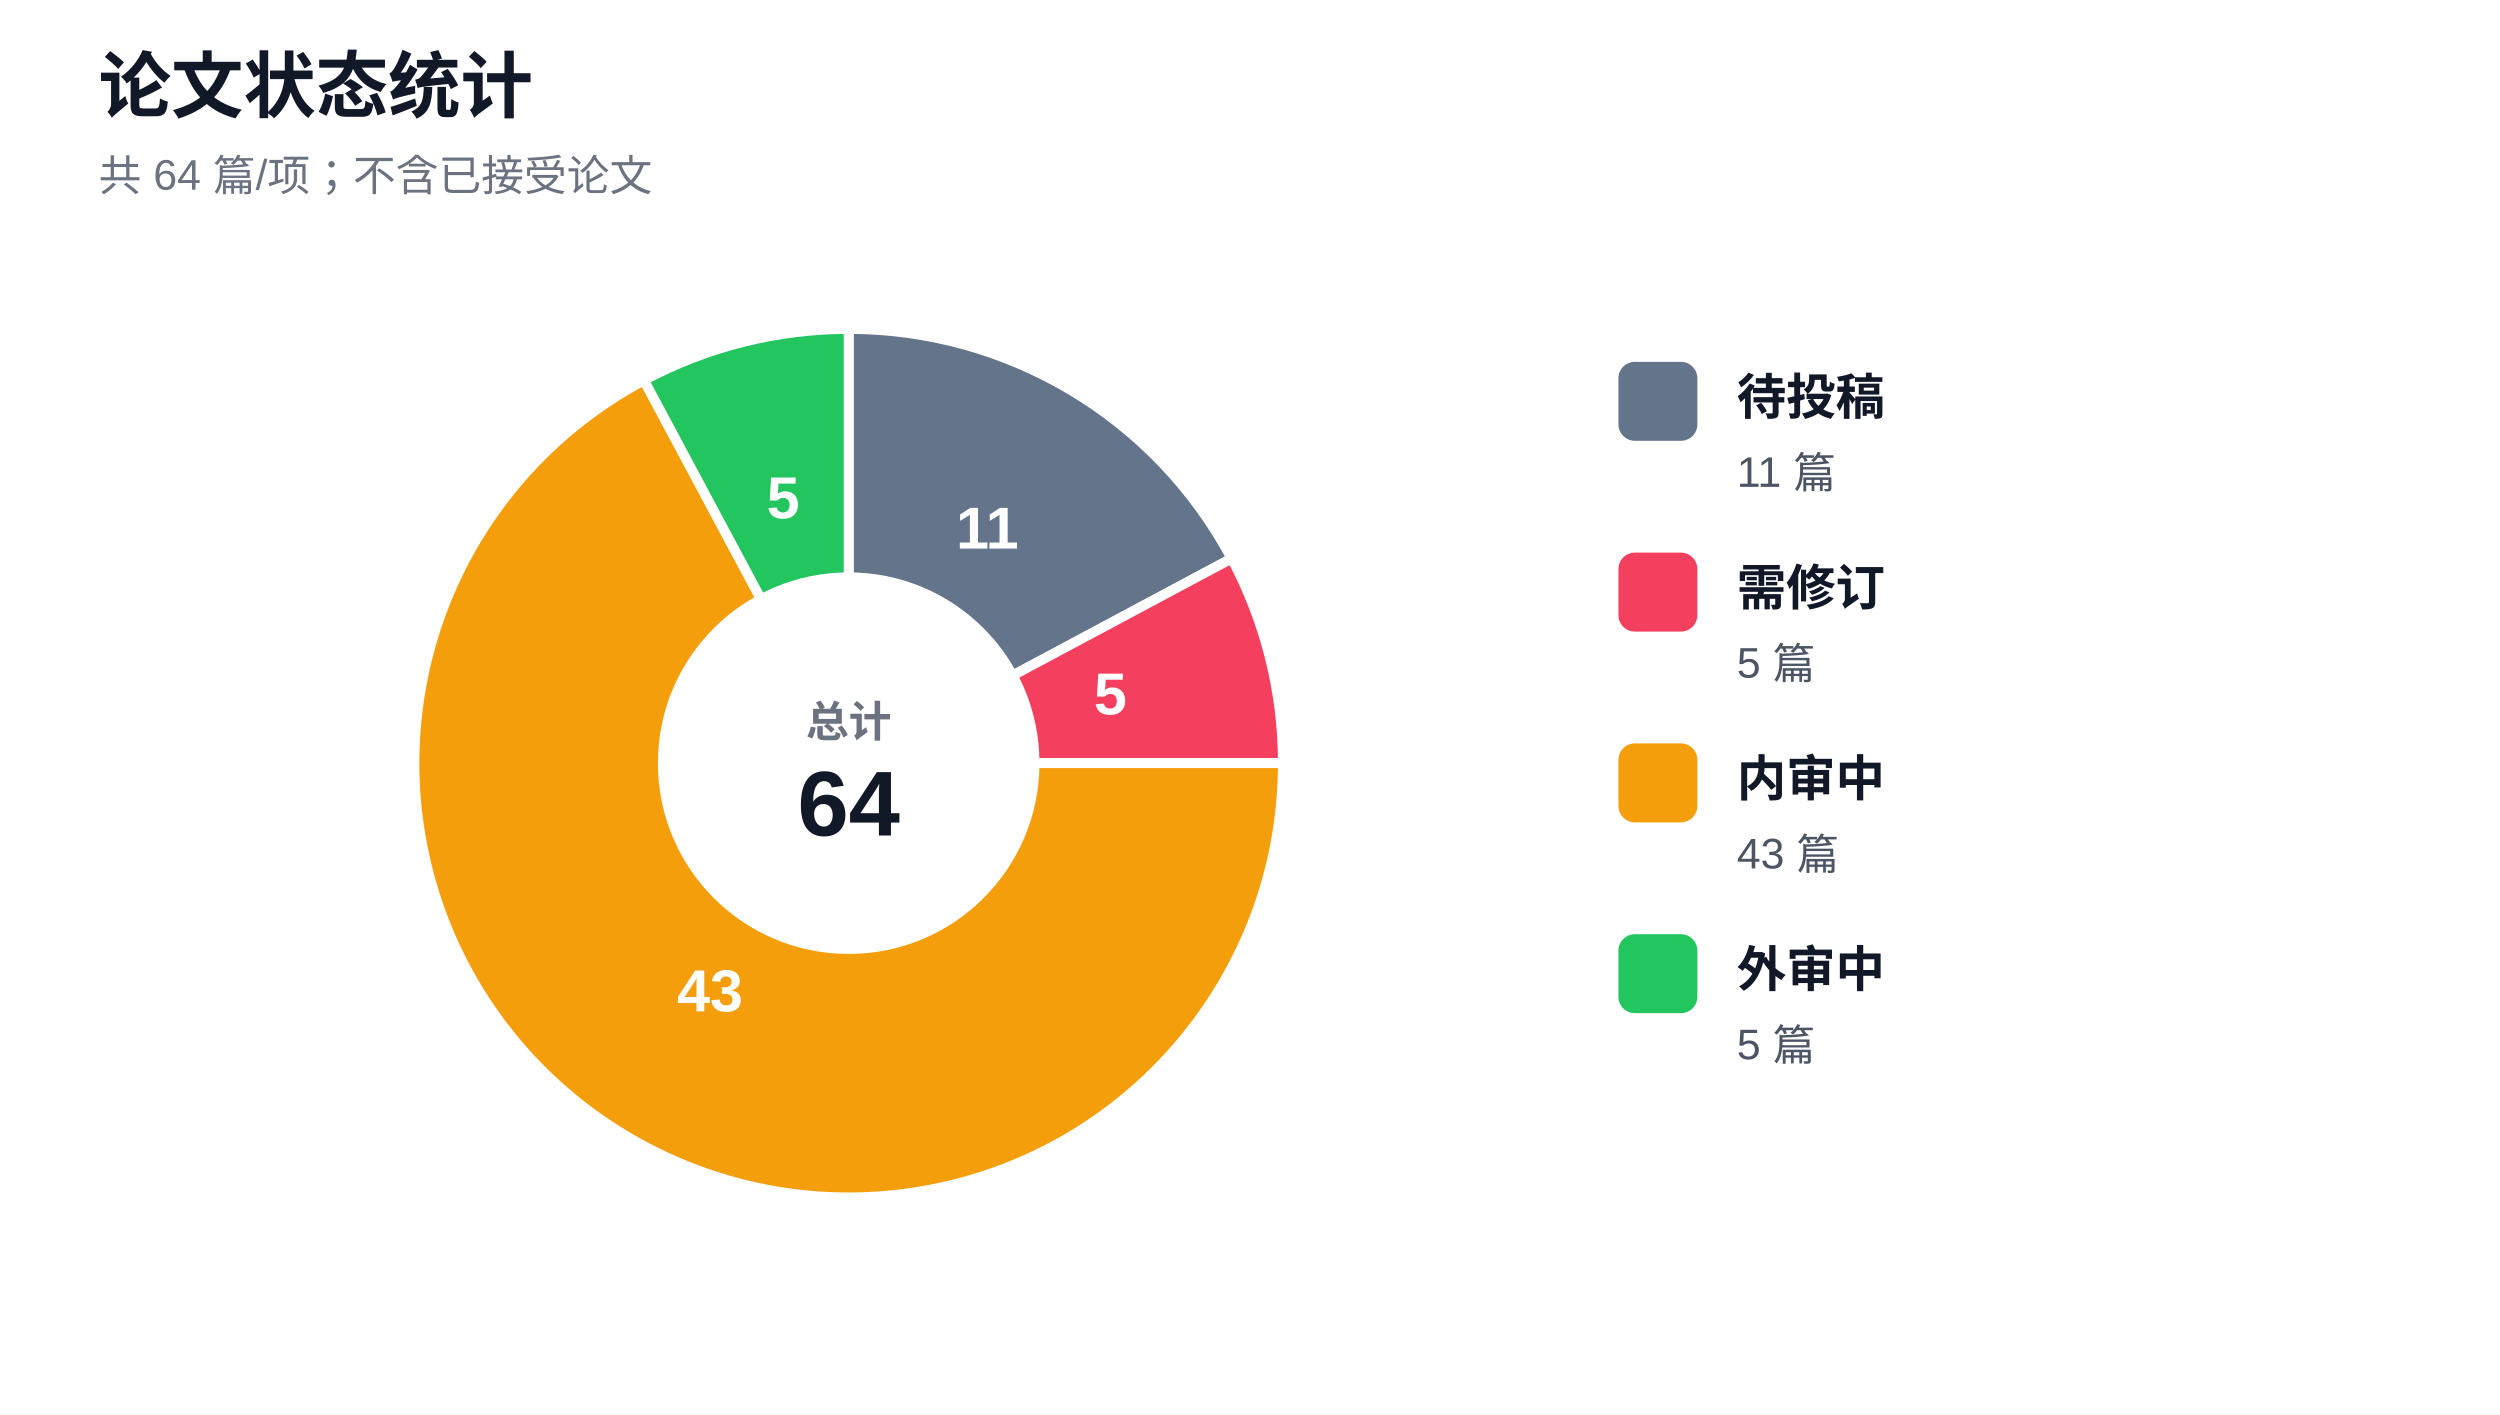
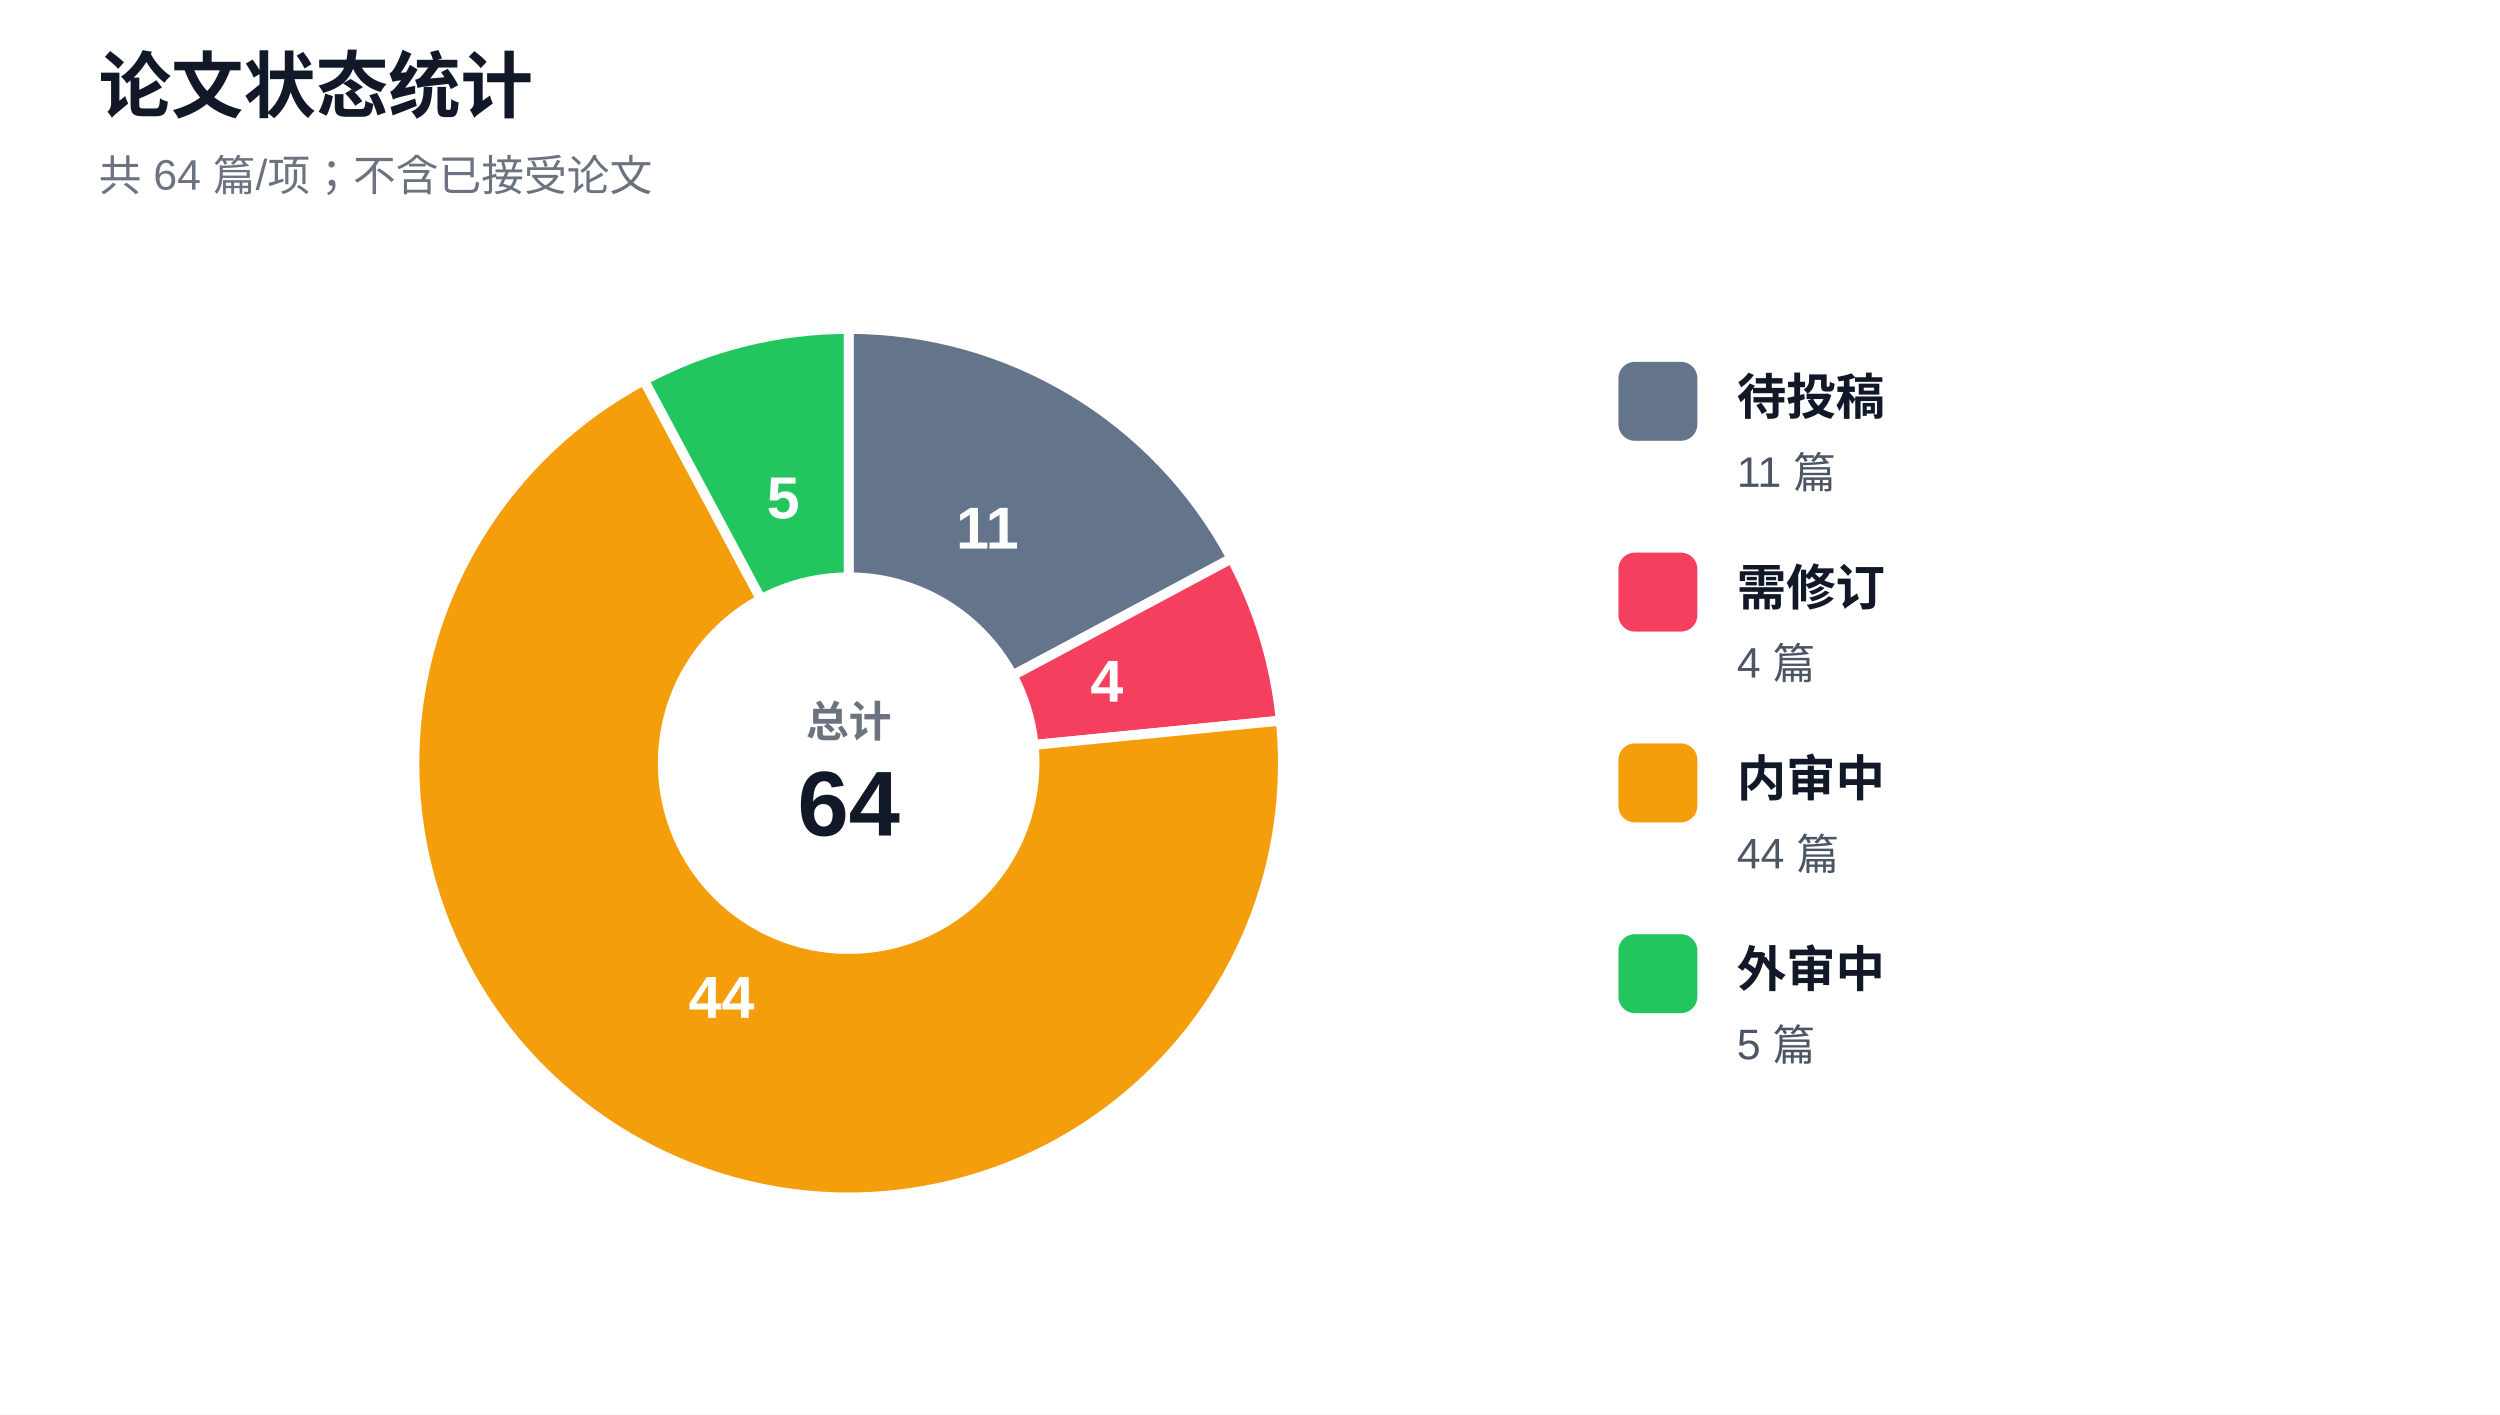
<svg xmlns="http://www.w3.org/2000/svg" width="760" height="430" viewBox="0 0 760 430" role="img" aria-labelledby="title desc">
  <rect width="760" height="430" fill="#ffffff" />
  <text x="30" y="34" fill="#111827" font-family="Arial, Microsoft YaHei, sans-serif" font-size="22" font-weight="700">论文状态统计</text>
  <text x="30" y="58" fill="#6b7280" font-family="Arial, Microsoft YaHei, sans-serif" font-size="13">共 64 篇/项；不含已接受论文</text>
  <g font-family="Arial, Microsoft YaHei, sans-serif">
    <path d="M 258 232 L 258 100 A 132 132 0 0 1 374.414 169.776 Z" fill="#64748b" stroke="#ffffff" stroke-width="3" />
    <text x="300.156" y="161.666" fill="#ffffff" font-size="18" font-weight="800" text-anchor="middle" dominant-baseline="middle">11</text>
-     <path d="M 258 232 L 374.414 169.776 A 132 132 0 0 1 390 232 Z" fill="#f43f5e" stroke="#ffffff" stroke-width="3" />
-     <text x="337.543" y="212.076" fill="#ffffff" font-size="18" font-weight="800" text-anchor="middle" dominant-baseline="middle">5</text>
-     <path d="M 258 232 L 390 232 A 132 132 0 1 1 195.776 115.586 Z" fill="#f59e0b" stroke="#ffffff" stroke-width="3" />
-     <text x="215.844" y="302.334" fill="#ffffff" font-size="18" font-weight="800" text-anchor="middle" dominant-baseline="middle">43</text>
+     <path d="M 258 232 L 374.414 169.776 A 132 132 0 0 1 389.364 219.062 Z" fill="#f43f5e" stroke="#ffffff" stroke-width="3" />
+     <text x="336.469" y="208.197" fill="#ffffff" font-size="18" font-weight="800" text-anchor="middle" dominant-baseline="middle">4</text>
+     <path d="M 258 232 L 389.364 219.062 A 132 132 0 1 1 195.776 115.586 Z" fill="#f59e0b" stroke="#ffffff" stroke-width="3" />
+     <text x="219.345" y="304.318" fill="#ffffff" font-size="18" font-weight="800" text-anchor="middle" dominant-baseline="middle">44</text>
    <path d="M 258 232 L 195.776 115.586 A 132 132 0 0 1 258 100 Z" fill="#22c55e" stroke="#ffffff" stroke-width="3" />
    <text x="238.076" y="152.457" fill="#ffffff" font-size="18" font-weight="800" text-anchor="middle" dominant-baseline="middle">5</text>
    <circle cx="258" cy="232" r="58" fill="#ffffff" />
    <text x="258" y="224" fill="#6b7280" font-size="13" font-weight="700" text-anchor="middle">总计</text>
    <text x="258" y="254" fill="#111827" font-size="28" font-weight="700" text-anchor="middle">64</text>
  </g>
  <g font-family="Arial, Microsoft YaHei, sans-serif">
    <rect x="492" y="110" width="24" height="24" rx="5" fill="#64748b" />
    <text x="528" y="126" fill="#111827" font-size="15" font-weight="700">待投稿</text>
    <text x="528" y="148" fill="#4b5563" font-size="13">11 篇</text>
    <rect x="492" y="168" width="24" height="24" rx="5" fill="#f43f5e" />
    <text x="528" y="184" fill="#111827" font-size="15" font-weight="700">需修订</text>
-     <text x="528" y="206" fill="#4b5563" font-size="13">5 篇</text>
+     <text x="528" y="206" fill="#4b5563" font-size="13">4 篇</text>
    <rect x="492" y="226" width="24" height="24" rx="5" fill="#f59e0b" />
    <text x="528" y="242" fill="#111827" font-size="15" font-weight="700">内审中</text>
-     <text x="528" y="264" fill="#4b5563" font-size="13">43 篇</text>
+     <text x="528" y="264" fill="#4b5563" font-size="13">44 篇</text>
    <rect x="492" y="284" width="24" height="24" rx="5" fill="#22c55e" />
    <text x="528" y="300" fill="#111827" font-size="15" font-weight="700">外审中</text>
    <text x="528" y="322" fill="#4b5563" font-size="13">5 篇</text>
  </g>
</svg>
